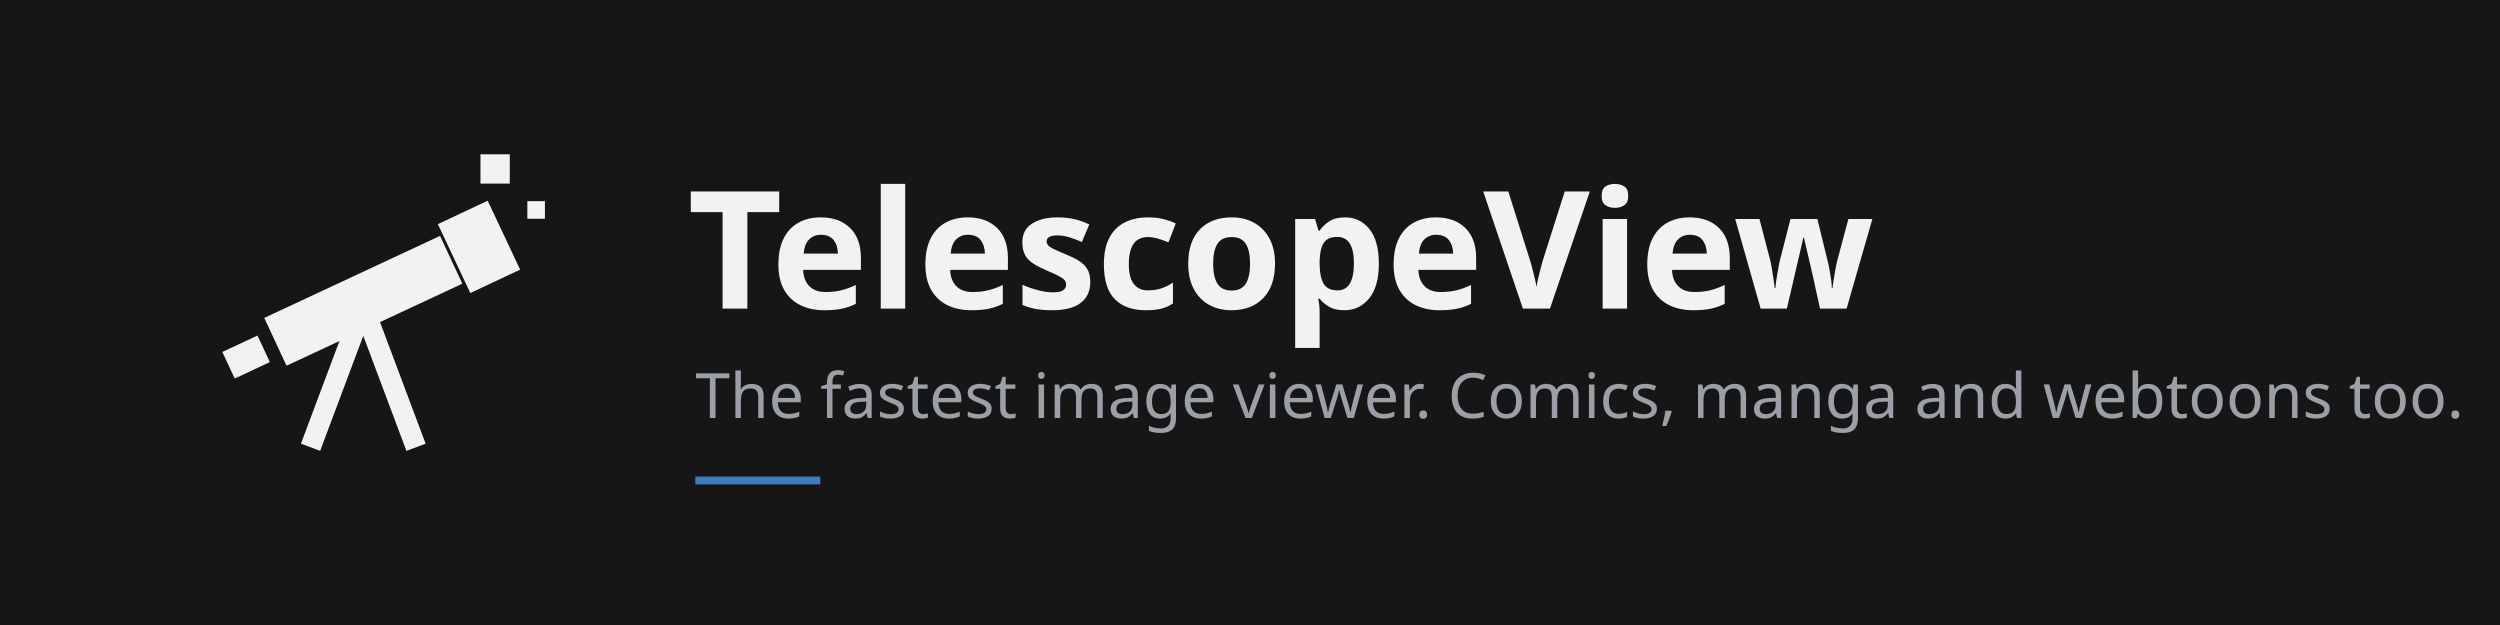
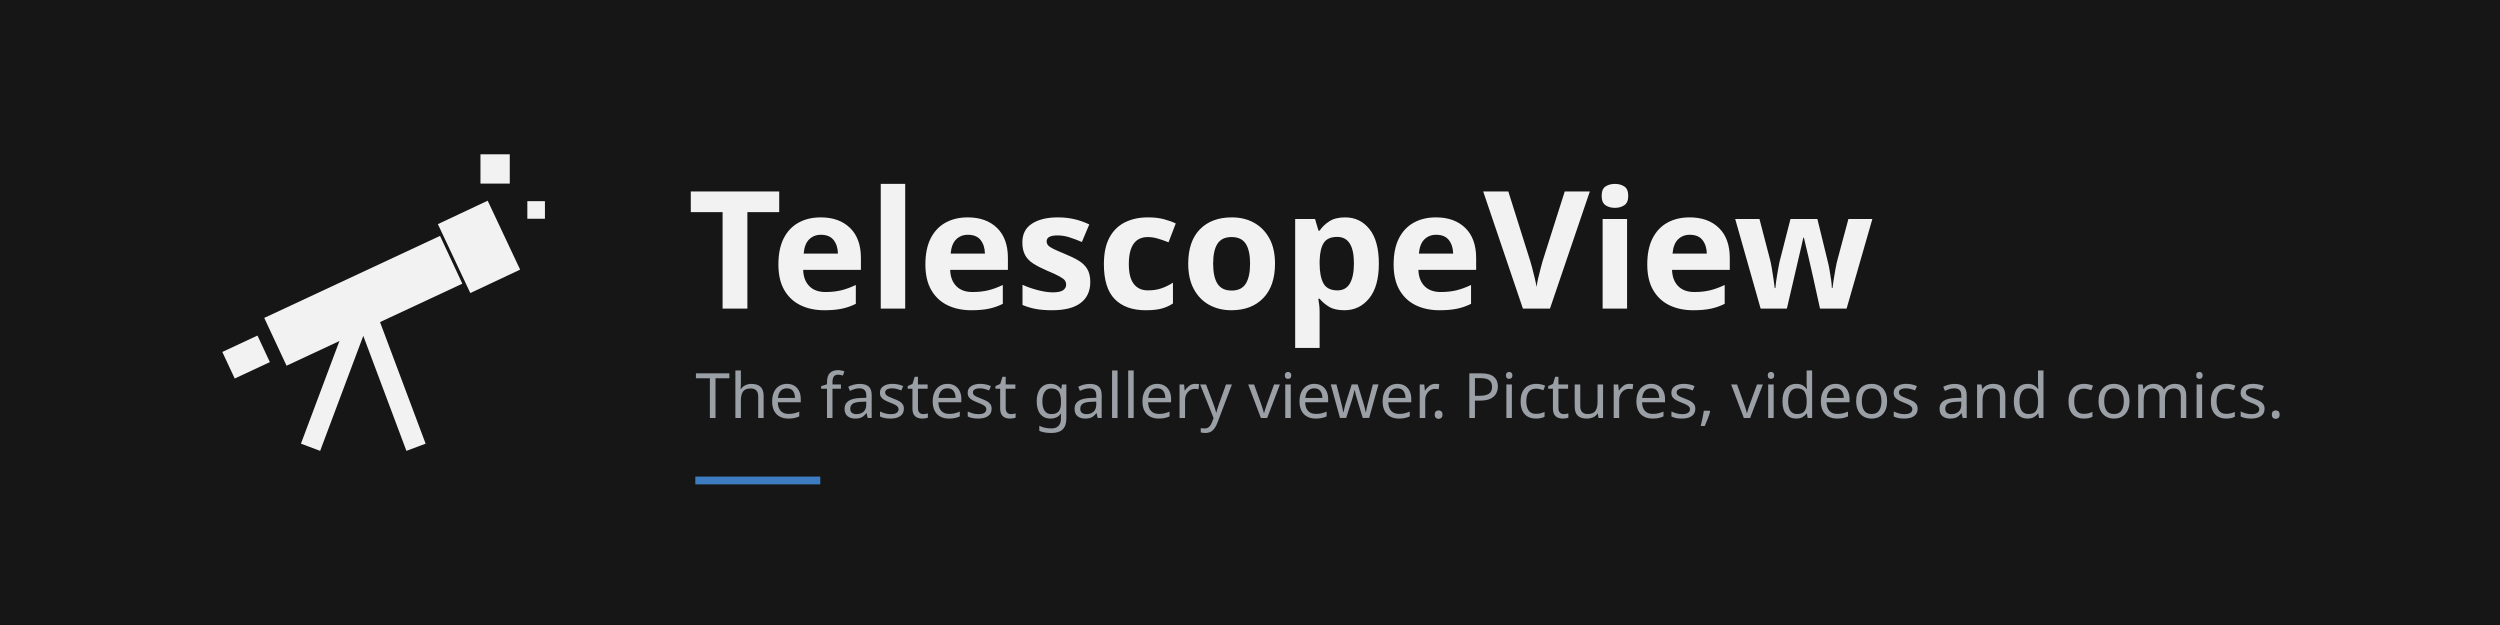
<svg xmlns="http://www.w3.org/2000/svg" viewBox="0 0 1280 320">
  <rect width="1280" height="320" fill="#161616" />
  <g transform="translate(96 64) scale(3)">
    <rect width="64" height="64" fill="#161616" />
    <g fill="none" stroke="#f2f2f2" stroke-linecap="butt" stroke-linejoin="miter">
      <path d="M15 37L45 23" stroke-width="9" />
      <path d="M45.5 22.8L54 18.8" stroke-width="13" />
      <path d="M7 41L13 38.2" stroke-width="5" />
      <path d="M30 31L21 55M30 31L39 55" stroke-width="3.5" />
    </g>
    <path d="M50 5h5v5h-5zM58 13h3v3h-3z" fill="#f2f2f2" />
  </g>
  <text x="352" y="158" font-family="Segoe UI" font-weight="600" font-size="84" fill="#f2f2f2">TelescopeView</text>
-   <text x="356" y="214" font-family="Segoe UI" font-size="32" fill="#9aa0a6">The fastest image viewer. Comics, manga and webtoons too.</text>
+   <text x="356" y="214" font-family="Segoe UI" font-size="32" fill="#9aa0a6">The fastest gallery viewer. Pictures, videos and comics.</text>
  <rect x="356" y="244" width="64" height="4" fill="#3d7cc0" />
</svg>
